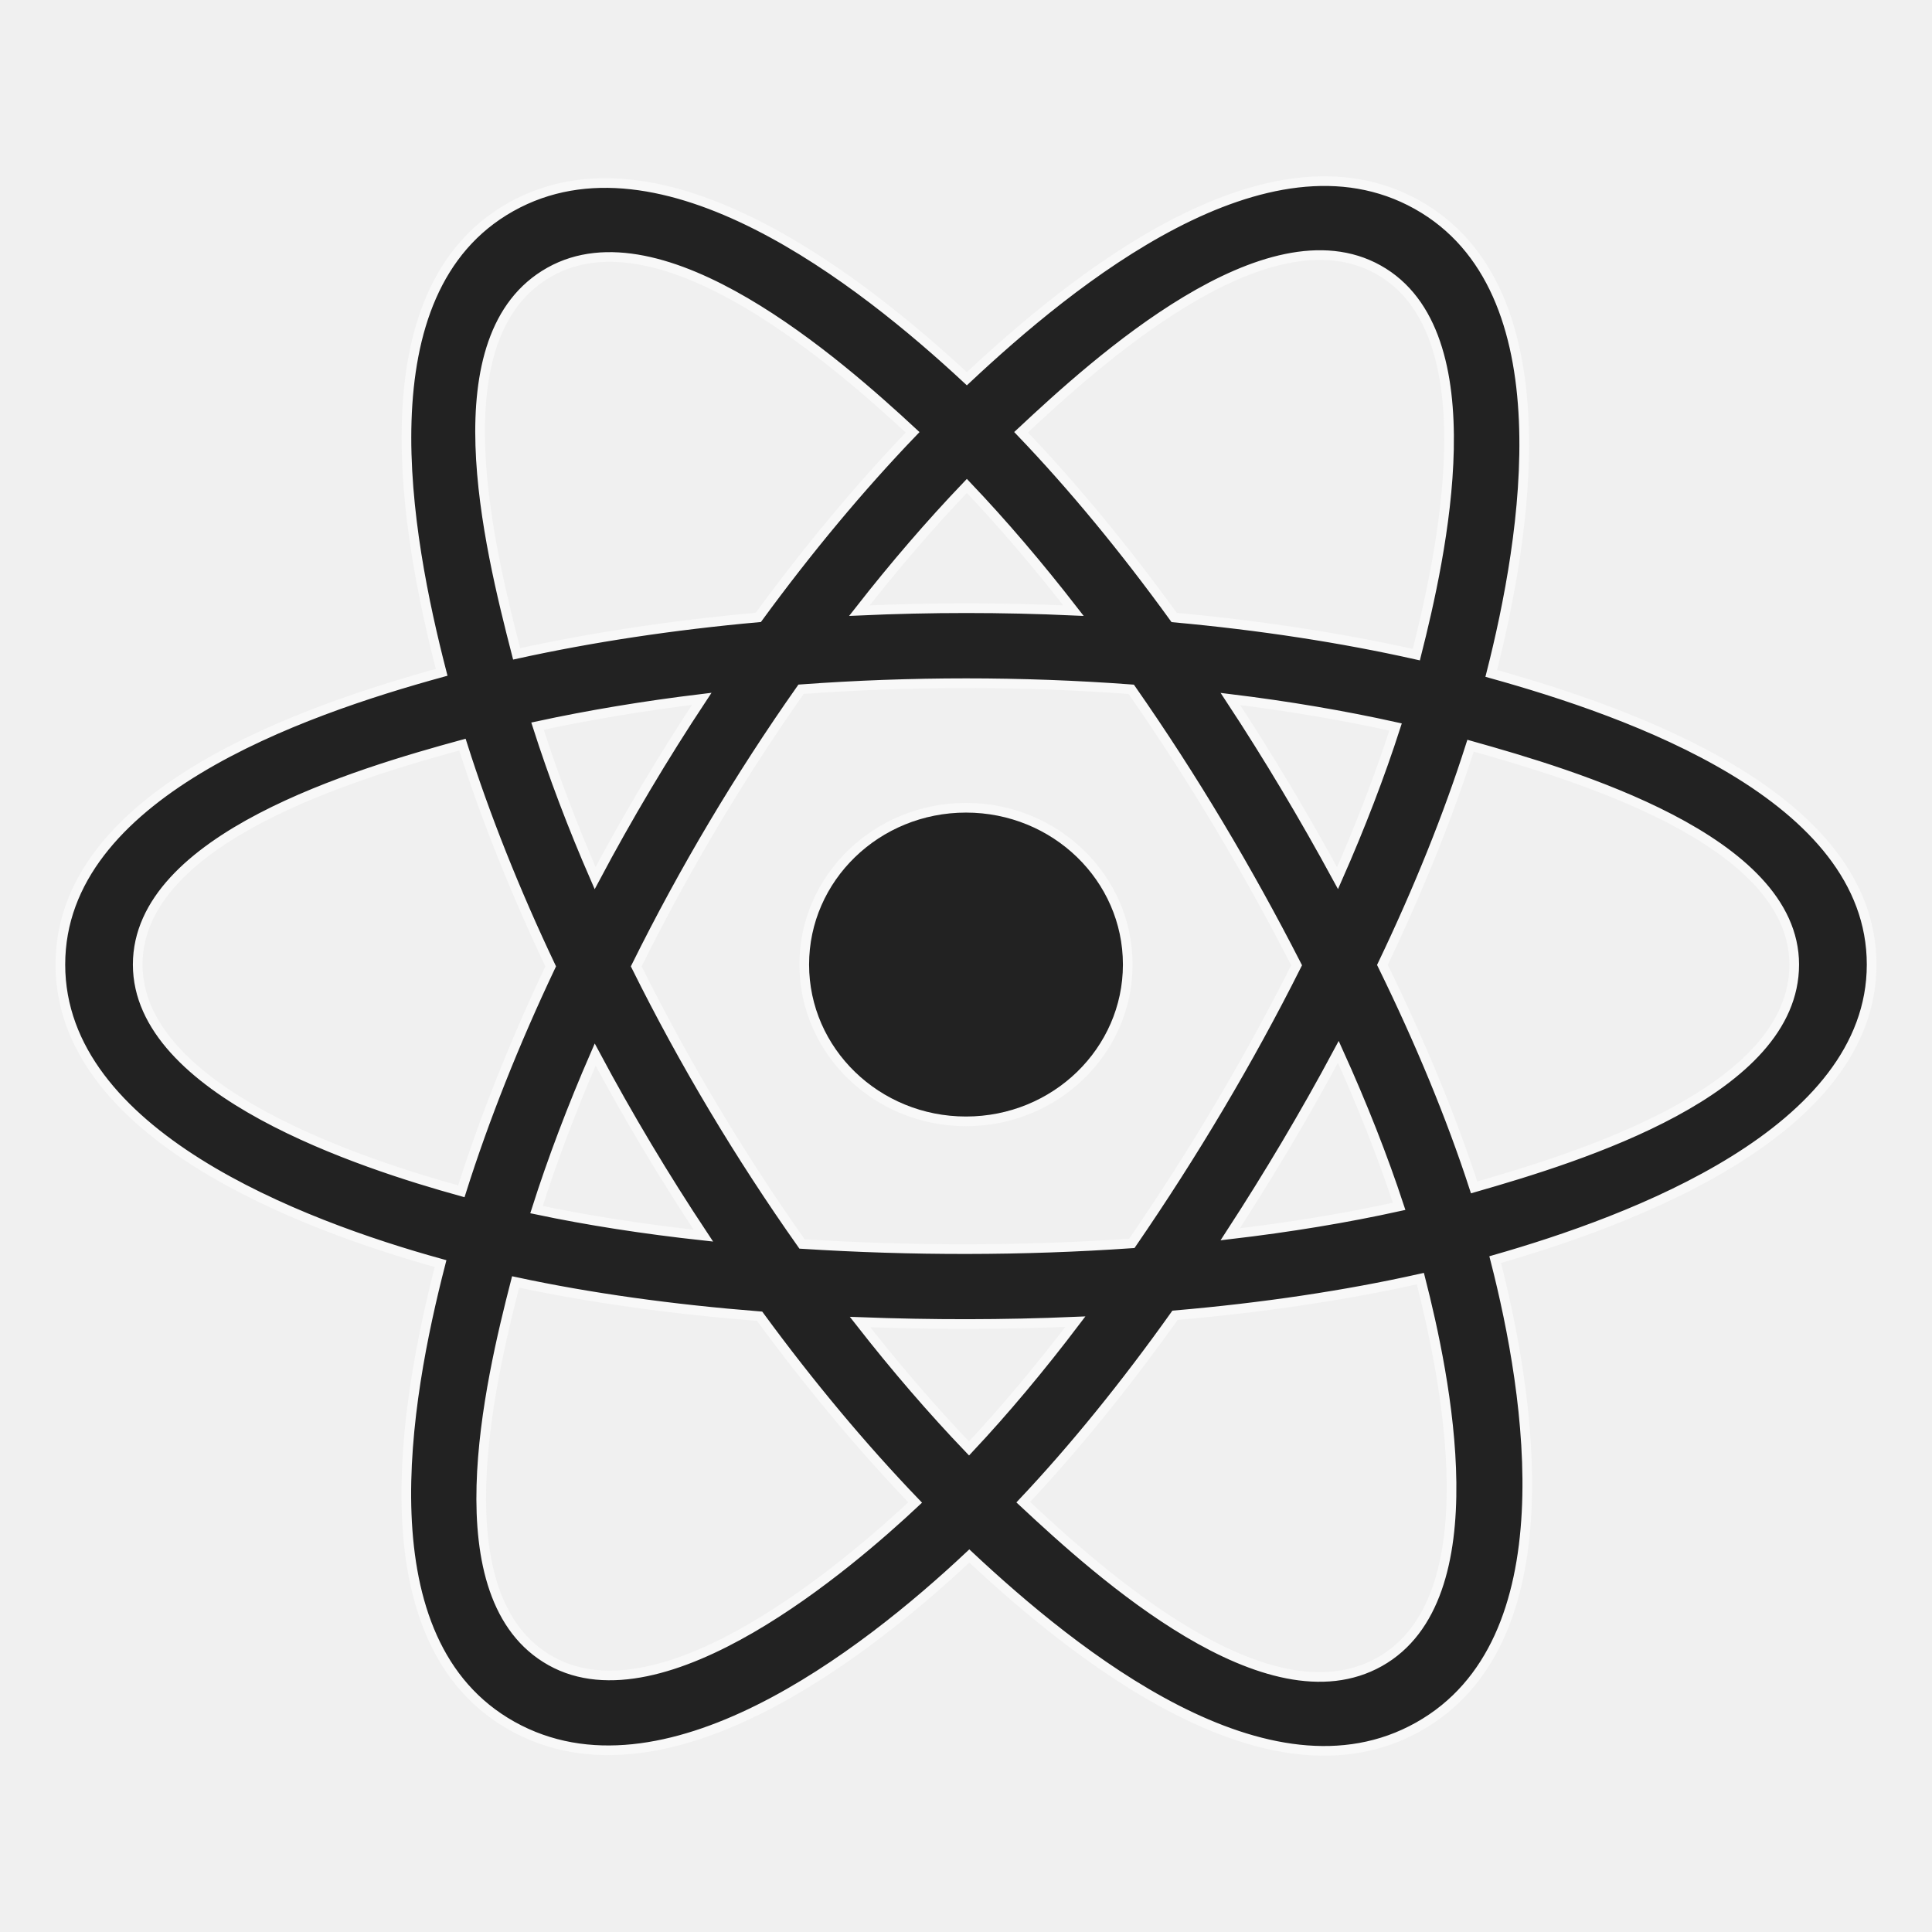
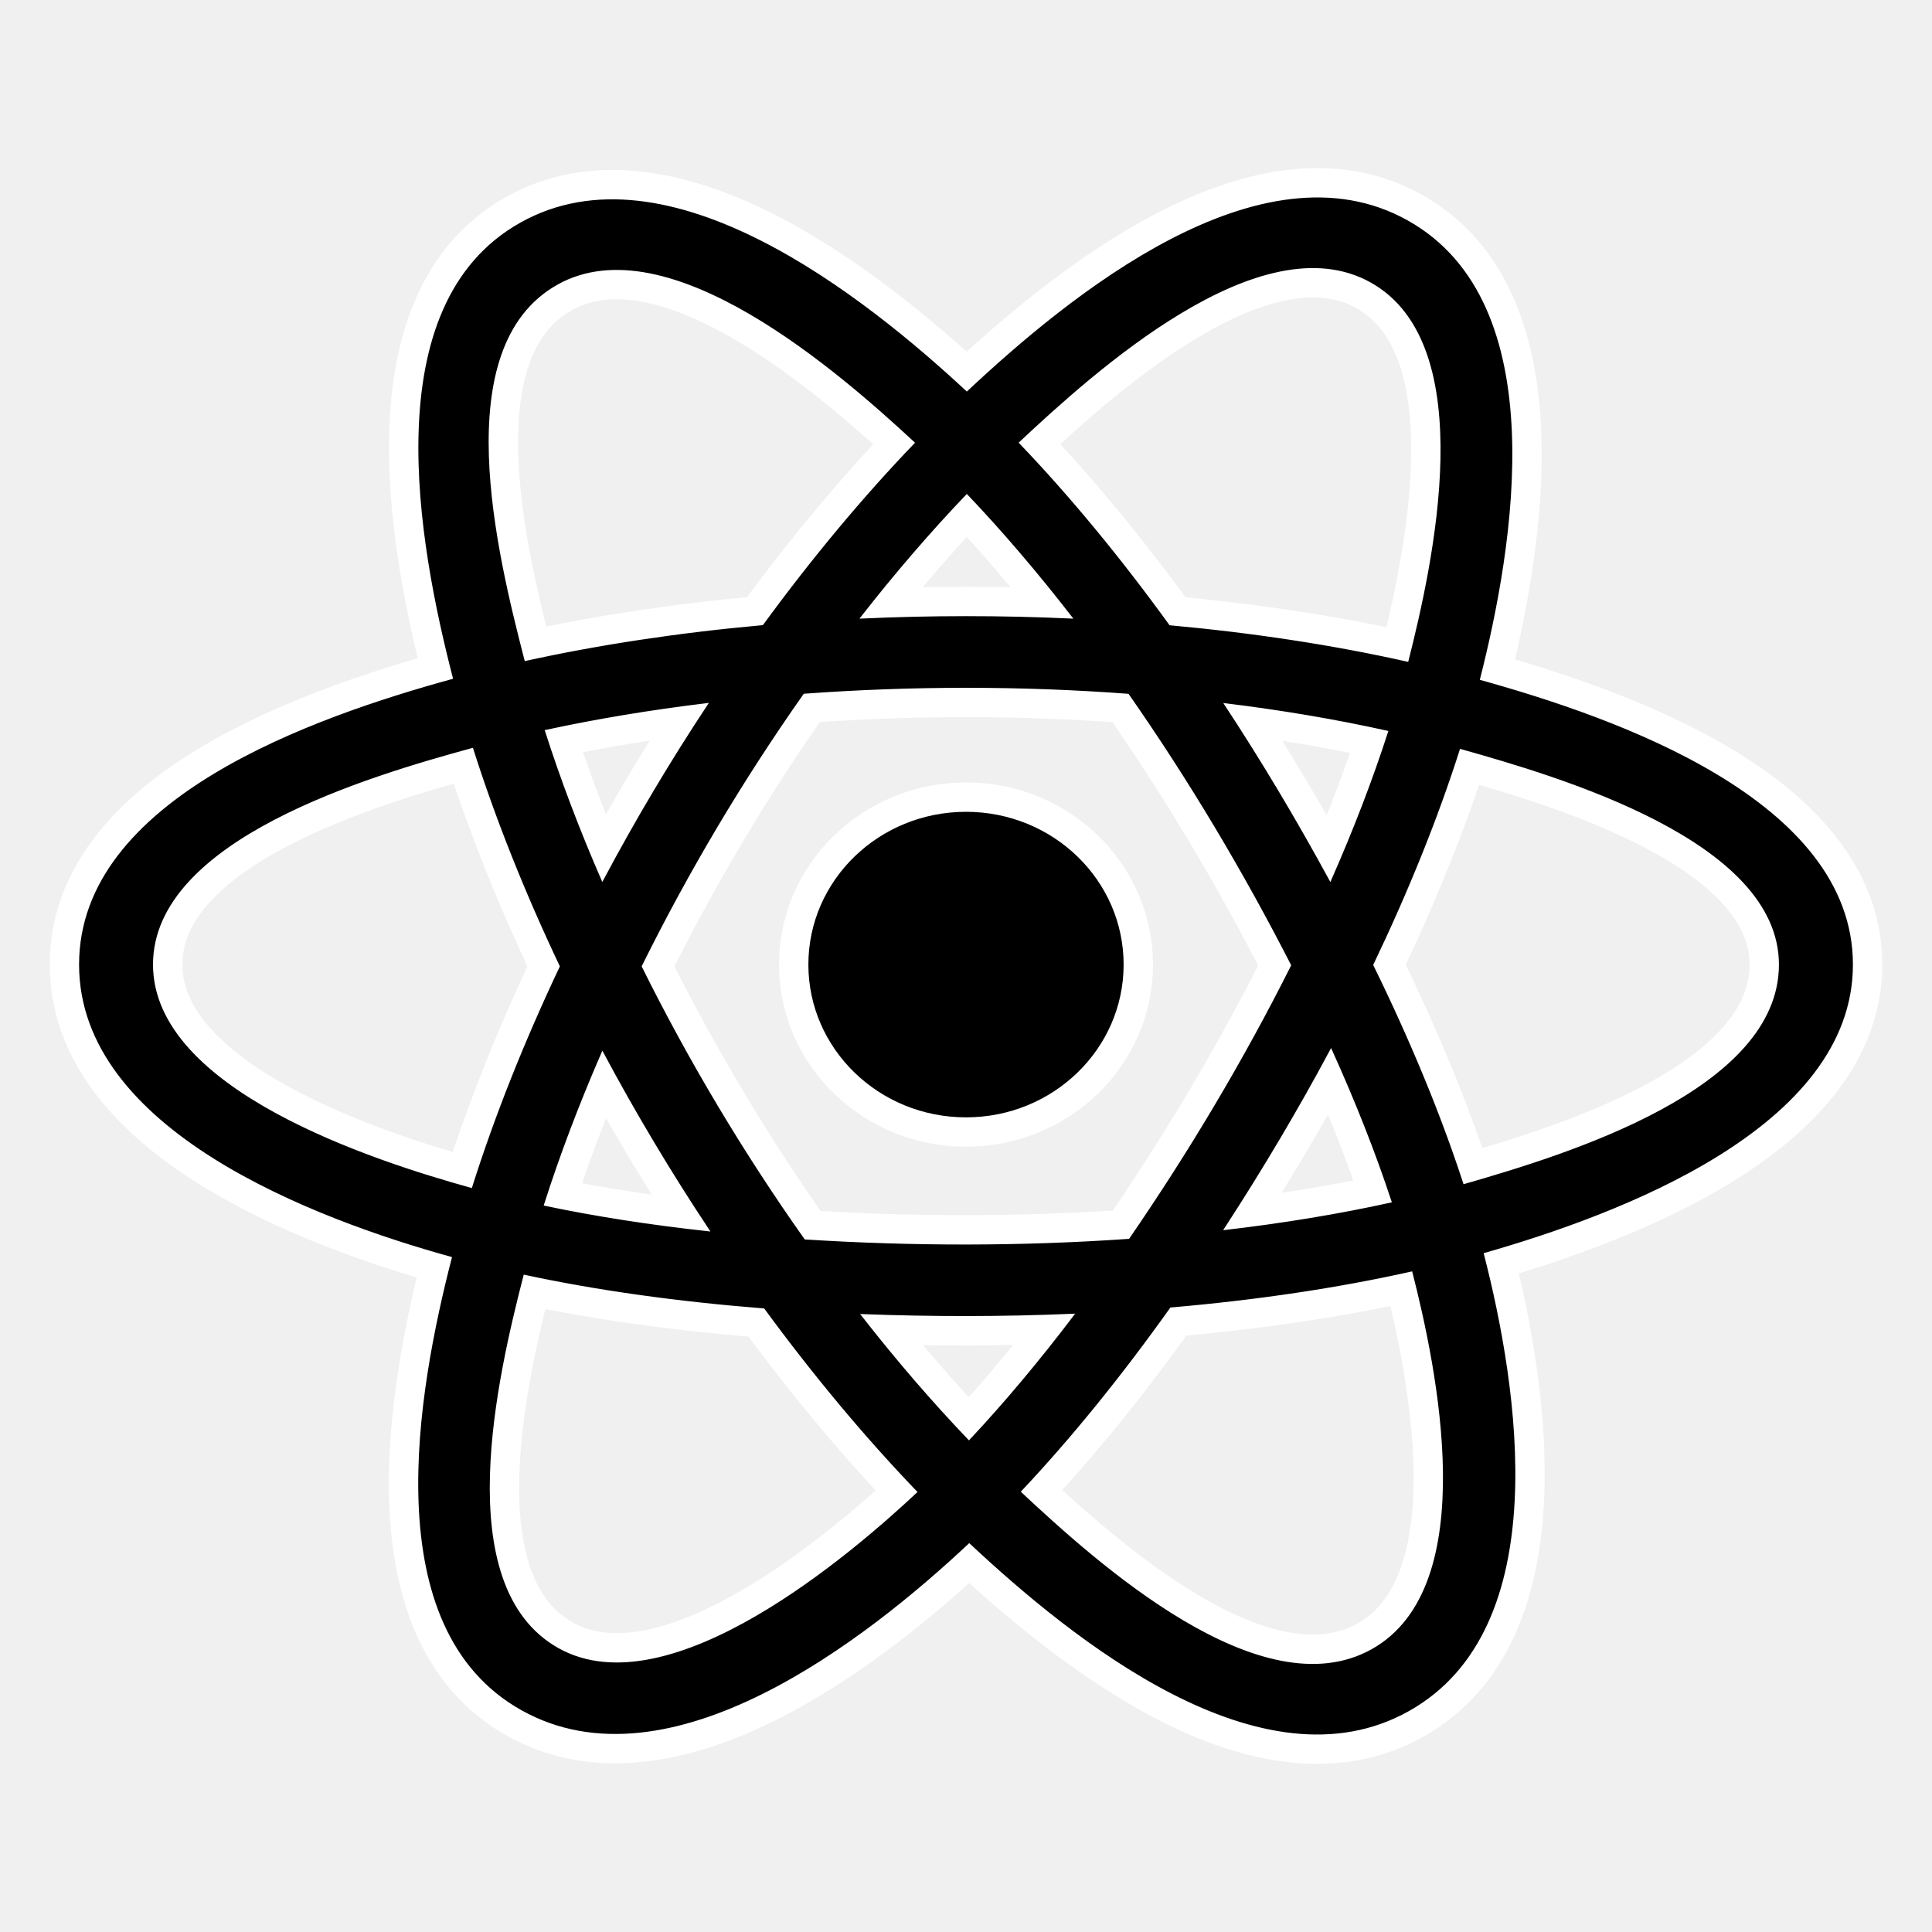
- <svg xmlns="http://www.w3.org/2000/svg" width="256px" height="256px" viewBox="0 0 32.00 32.00" fill="none" stroke="#f8f8f8" stroke-width="0.16">
+ <svg xmlns="http://www.w3.org/2000/svg" width="256px" height="256px" viewBox="-0.32 -0.32 32.64 32.64" fill="none" stroke="#fff" stroke-width="0.032">
  <g id="SVGRepo_bgCarrier" stroke-width="0" />
-   <g id="SVGRepo_tracerCarrier" stroke-linecap="round" stroke-linejoin="round" />
+   <g id="SVGRepo_tracerCarrier" stroke-linecap="round" stroke-linejoin="round" stroke="#fff" stroke-width="0.96">
+     <path d="M18.679 15.976C18.679 14.541 17.48 13.379 16 13.379C14.521 13.379 13.321 14.541 13.321 15.976C13.321 17.41 14.521 18.573 16 18.573C17.48 18.573 18.679 17.41 18.679 15.976Z" fill="#000" />
+     <path fill-rule="evenodd" clip-rule="evenodd" d="M24.7 11.154C25.266 8.925 25.977 4.791 23.47 3.39C20.975 1.995 17.728 4.668 16.014 6.273C14.304 4.684 10.966 2.022 8.462 3.428C5.968 4.828 6.737 8.893 7.315 11.136C4.988 11.776 1 13.156 1 15.976C1 18.787 4.984 20.289 7.297 20.929C6.717 23.184 5.986 27.191 8.483 28.588C10.997 29.993 14.325 27.395 16.055 25.772C17.781 27.386 20.997 30.002 23.492 28.601C25.996 27.196 25.344 23.118 24.765 20.863C27.007 20.221 31 18.752 31 15.976C31 13.184 26.99 11.792 24.7 11.154ZM24.416 19.667C24.037 18.502 23.524 17.262 22.897 15.982C23.495 14.732 23.988 13.509 24.357 12.351C26.036 12.823 29.718 13.901 29.718 15.976C29.718 18.07 26.185 19.159 24.416 19.667ZM22.85 27.526C20.988 28.571 18.222 26.07 16.948 24.881C17.793 23.984 18.638 22.942 19.462 21.785C20.913 21.66 22.283 21.456 23.526 21.178C23.933 22.773 24.72 26.476 22.85 27.526ZM9.124 27.511C7.261 26.47 8.113 22.895 8.54 21.233C9.768 21.497 11.129 21.686 12.582 21.801C13.412 22.933 14.282 23.974 15.158 24.886C14.075 25.901 10.995 28.557 9.124 27.511ZM2.281 15.976C2.281 13.874 5.942 12.803 7.659 12.333C8.035 13.517 8.527 14.754 9.121 16.006C8.519 17.277 8.02 18.534 7.641 19.732C6.004 19.278 2.281 18.079 2.281 15.976ZM9.104 4.504C10.973 3.454 13.875 6.01 15.116 7.16C14.244 8.068 13.383 9.101 12.56 10.226C11.149 10.353 9.799 10.557 8.557 10.83C8.091 9.021 7.236 5.552 9.104 4.504ZM20.379 11.577C21.337 11.694 22.254 11.85 23.115 12.041C22.856 12.844 22.534 13.684 22.154 14.545C21.604 13.533 21.014 12.542 20.379 11.577ZM16.014 8.048C16.605 8.669 17.197 9.362 17.78 10.114C16.599 10.06 15.415 10.06 14.234 10.114C14.817 9.368 15.414 8.676 16.014 8.048ZM9.857 14.544C9.483 13.686 9.164 12.842 8.903 12.027C9.759 11.842 10.672 11.69 11.623 11.575C10.987 12.537 10.397 13.528 9.857 14.544ZM11.65 20.466C10.668 20.359 9.741 20.215 8.886 20.035C9.15 19.206 9.477 18.343 9.858 17.467C10.406 18.493 11.005 19.494 11.65 20.466ZM16.05 23.991C15.442 23.356 14.836 22.653 14.245 21.897C15.433 21.942 16.623 21.942 17.811 21.891C17.227 22.661 16.637 23.365 16.05 23.991ZM22.167 17.422C22.568 18.308 22.906 19.166 23.174 19.981C22.304 20.173 21.365 20.328 20.376 20.444C21.015 19.461 21.615 18.454 22.167 17.422ZM18.747 20.594C16.93 20.72 15.102 20.719 13.284 20.604C12.251 19.142 11.331 17.603 10.538 16.006C11.328 14.412 12.24 12.876 13.268 11.416C15.088 11.283 16.918 11.282 18.737 11.417C19.756 12.877 20.668 14.409 21.476 15.988C20.677 17.581 19.759 19.12 18.747 20.594ZM22.83 4.467C24.701 5.513 23.868 9.227 23.459 10.843C22.215 10.564 20.863 10.357 19.448 10.228C18.624 9.09 17.77 8.055 16.912 7.159C18.169 5.984 20.978 3.431 22.83 4.467Z" fill="#000" />
+   </g>
  <g id="SVGRepo_iconCarrier">
-     <path d="M18.679 15.976C18.679 14.541 17.48 13.379 16 13.379C14.521 13.379 13.321 14.541 13.321 15.976C13.321 17.41 14.521 18.573 16 18.573C17.48 18.573 18.679 17.41 18.679 15.976Z" fill="#222" />
-     <path fill-rule="evenodd" clip-rule="evenodd" d="M24.7 11.154C25.266 8.925 25.977 4.791 23.47 3.39C20.975 1.995 17.728 4.668 16.014 6.273C14.304 4.684 10.966 2.022 8.462 3.428C5.968 4.828 6.737 8.893 7.315 11.136C4.988 11.776 1 13.156 1 15.976C1 18.787 4.984 20.289 7.297 20.929C6.717 23.184 5.986 27.191 8.483 28.588C10.997 29.993 14.325 27.395 16.055 25.772C17.781 27.386 20.997 30.002 23.492 28.601C25.996 27.196 25.344 23.118 24.765 20.863C27.007 20.221 31 18.752 31 15.976C31 13.184 26.99 11.792 24.7 11.154ZM24.416 19.667C24.037 18.502 23.524 17.262 22.897 15.982C23.495 14.732 23.988 13.509 24.357 12.351C26.036 12.823 29.718 13.901 29.718 15.976C29.718 18.07 26.185 19.159 24.416 19.667ZM22.85 27.526C20.988 28.571 18.222 26.07 16.948 24.881C17.793 23.984 18.638 22.942 19.462 21.785C20.913 21.66 22.283 21.456 23.526 21.178C23.933 22.773 24.72 26.476 22.85 27.526ZM9.124 27.511C7.261 26.47 8.113 22.895 8.54 21.233C9.768 21.497 11.129 21.686 12.582 21.801C13.412 22.933 14.282 23.974 15.158 24.886C14.075 25.901 10.995 28.557 9.124 27.511ZM2.281 15.976C2.281 13.874 5.942 12.803 7.659 12.333C8.035 13.517 8.527 14.754 9.121 16.006C8.519 17.277 8.02 18.534 7.641 19.732C6.004 19.278 2.281 18.079 2.281 15.976ZM9.104 4.504C10.973 3.454 13.875 6.01 15.116 7.16C14.244 8.068 13.383 9.101 12.56 10.226C11.149 10.353 9.799 10.557 8.557 10.83C8.091 9.021 7.236 5.552 9.104 4.504ZM20.379 11.577C21.337 11.694 22.254 11.85 23.115 12.041C22.856 12.844 22.534 13.684 22.154 14.545C21.604 13.533 21.014 12.542 20.379 11.577ZM16.014 8.048C16.605 8.669 17.197 9.362 17.78 10.114C16.599 10.06 15.415 10.06 14.234 10.114C14.817 9.368 15.414 8.676 16.014 8.048ZM9.857 14.544C9.483 13.686 9.164 12.842 8.903 12.027C9.759 11.842 10.672 11.69 11.623 11.575C10.987 12.537 10.397 13.528 9.857 14.544ZM11.65 20.466C10.668 20.359 9.741 20.215 8.886 20.035C9.15 19.206 9.477 18.343 9.858 17.467C10.406 18.493 11.005 19.494 11.65 20.466ZM16.05 23.991C15.442 23.356 14.836 22.653 14.245 21.897C15.433 21.942 16.623 21.942 17.811 21.891C17.227 22.661 16.637 23.365 16.05 23.991ZM22.167 17.422C22.568 18.308 22.906 19.166 23.174 19.981C22.304 20.173 21.365 20.328 20.376 20.444C21.015 19.461 21.615 18.454 22.167 17.422ZM18.747 20.594C16.93 20.72 15.102 20.719 13.284 20.604C12.251 19.142 11.331 17.603 10.538 16.006C11.328 14.412 12.24 12.876 13.268 11.416C15.088 11.283 16.918 11.282 18.737 11.417C19.756 12.877 20.668 14.409 21.476 15.988C20.677 17.581 19.759 19.12 18.747 20.594ZM22.83 4.467C24.701 5.513 23.868 9.227 23.459 10.843C22.215 10.564 20.863 10.357 19.448 10.228C18.624 9.09 17.77 8.055 16.912 7.159C18.169 5.984 20.978 3.431 22.83 4.467Z" fill="#222" />
+     <path d="M18.679 15.976C18.679 14.541 17.48 13.379 16 13.379C14.521 13.379 13.321 14.541 13.321 15.976C13.321 17.41 14.521 18.573 16 18.573C17.48 18.573 18.679 17.41 18.679 15.976Z" fill="#000" />
+     <path fill-rule="evenodd" clip-rule="evenodd" d="M24.7 11.154C25.266 8.925 25.977 4.791 23.47 3.39C20.975 1.995 17.728 4.668 16.014 6.273C14.304 4.684 10.966 2.022 8.462 3.428C5.968 4.828 6.737 8.893 7.315 11.136C4.988 11.776 1 13.156 1 15.976C1 18.787 4.984 20.289 7.297 20.929C6.717 23.184 5.986 27.191 8.483 28.588C10.997 29.993 14.325 27.395 16.055 25.772C17.781 27.386 20.997 30.002 23.492 28.601C25.996 27.196 25.344 23.118 24.765 20.863C27.007 20.221 31 18.752 31 15.976C31 13.184 26.99 11.792 24.7 11.154ZM24.416 19.667C24.037 18.502 23.524 17.262 22.897 15.982C23.495 14.732 23.988 13.509 24.357 12.351C26.036 12.823 29.718 13.901 29.718 15.976C29.718 18.07 26.185 19.159 24.416 19.667ZM22.85 27.526C20.988 28.571 18.222 26.07 16.948 24.881C17.793 23.984 18.638 22.942 19.462 21.785C20.913 21.66 22.283 21.456 23.526 21.178C23.933 22.773 24.72 26.476 22.85 27.526ZM9.124 27.511C7.261 26.47 8.113 22.895 8.54 21.233C9.768 21.497 11.129 21.686 12.582 21.801C13.412 22.933 14.282 23.974 15.158 24.886C14.075 25.901 10.995 28.557 9.124 27.511ZM2.281 15.976C2.281 13.874 5.942 12.803 7.659 12.333C8.035 13.517 8.527 14.754 9.121 16.006C8.519 17.277 8.02 18.534 7.641 19.732C6.004 19.278 2.281 18.079 2.281 15.976ZM9.104 4.504C10.973 3.454 13.875 6.01 15.116 7.16C14.244 8.068 13.383 9.101 12.56 10.226C11.149 10.353 9.799 10.557 8.557 10.83C8.091 9.021 7.236 5.552 9.104 4.504ZM20.379 11.577C21.337 11.694 22.254 11.85 23.115 12.041C22.856 12.844 22.534 13.684 22.154 14.545C21.604 13.533 21.014 12.542 20.379 11.577ZM16.014 8.048C16.605 8.669 17.197 9.362 17.78 10.114C16.599 10.06 15.415 10.06 14.234 10.114C14.817 9.368 15.414 8.676 16.014 8.048ZM9.857 14.544C9.483 13.686 9.164 12.842 8.903 12.027C9.759 11.842 10.672 11.69 11.623 11.575C10.987 12.537 10.397 13.528 9.857 14.544ZM11.65 20.466C10.668 20.359 9.741 20.215 8.886 20.035C9.15 19.206 9.477 18.343 9.858 17.467C10.406 18.493 11.005 19.494 11.65 20.466ZM16.05 23.991C15.442 23.356 14.836 22.653 14.245 21.897C15.433 21.942 16.623 21.942 17.811 21.891C17.227 22.661 16.637 23.365 16.05 23.991ZM22.167 17.422C22.568 18.308 22.906 19.166 23.174 19.981C22.304 20.173 21.365 20.328 20.376 20.444C21.015 19.461 21.615 18.454 22.167 17.422ZM18.747 20.594C16.93 20.72 15.102 20.719 13.284 20.604C12.251 19.142 11.331 17.603 10.538 16.006C11.328 14.412 12.24 12.876 13.268 11.416C15.088 11.283 16.918 11.282 18.737 11.417C19.756 12.877 20.668 14.409 21.476 15.988C20.677 17.581 19.759 19.12 18.747 20.594ZM22.83 4.467C24.701 5.513 23.868 9.227 23.459 10.843C22.215 10.564 20.863 10.357 19.448 10.228C18.624 9.09 17.77 8.055 16.912 7.159C18.169 5.984 20.978 3.431 22.83 4.467Z" fill="#000" />
  </g>
</svg>
